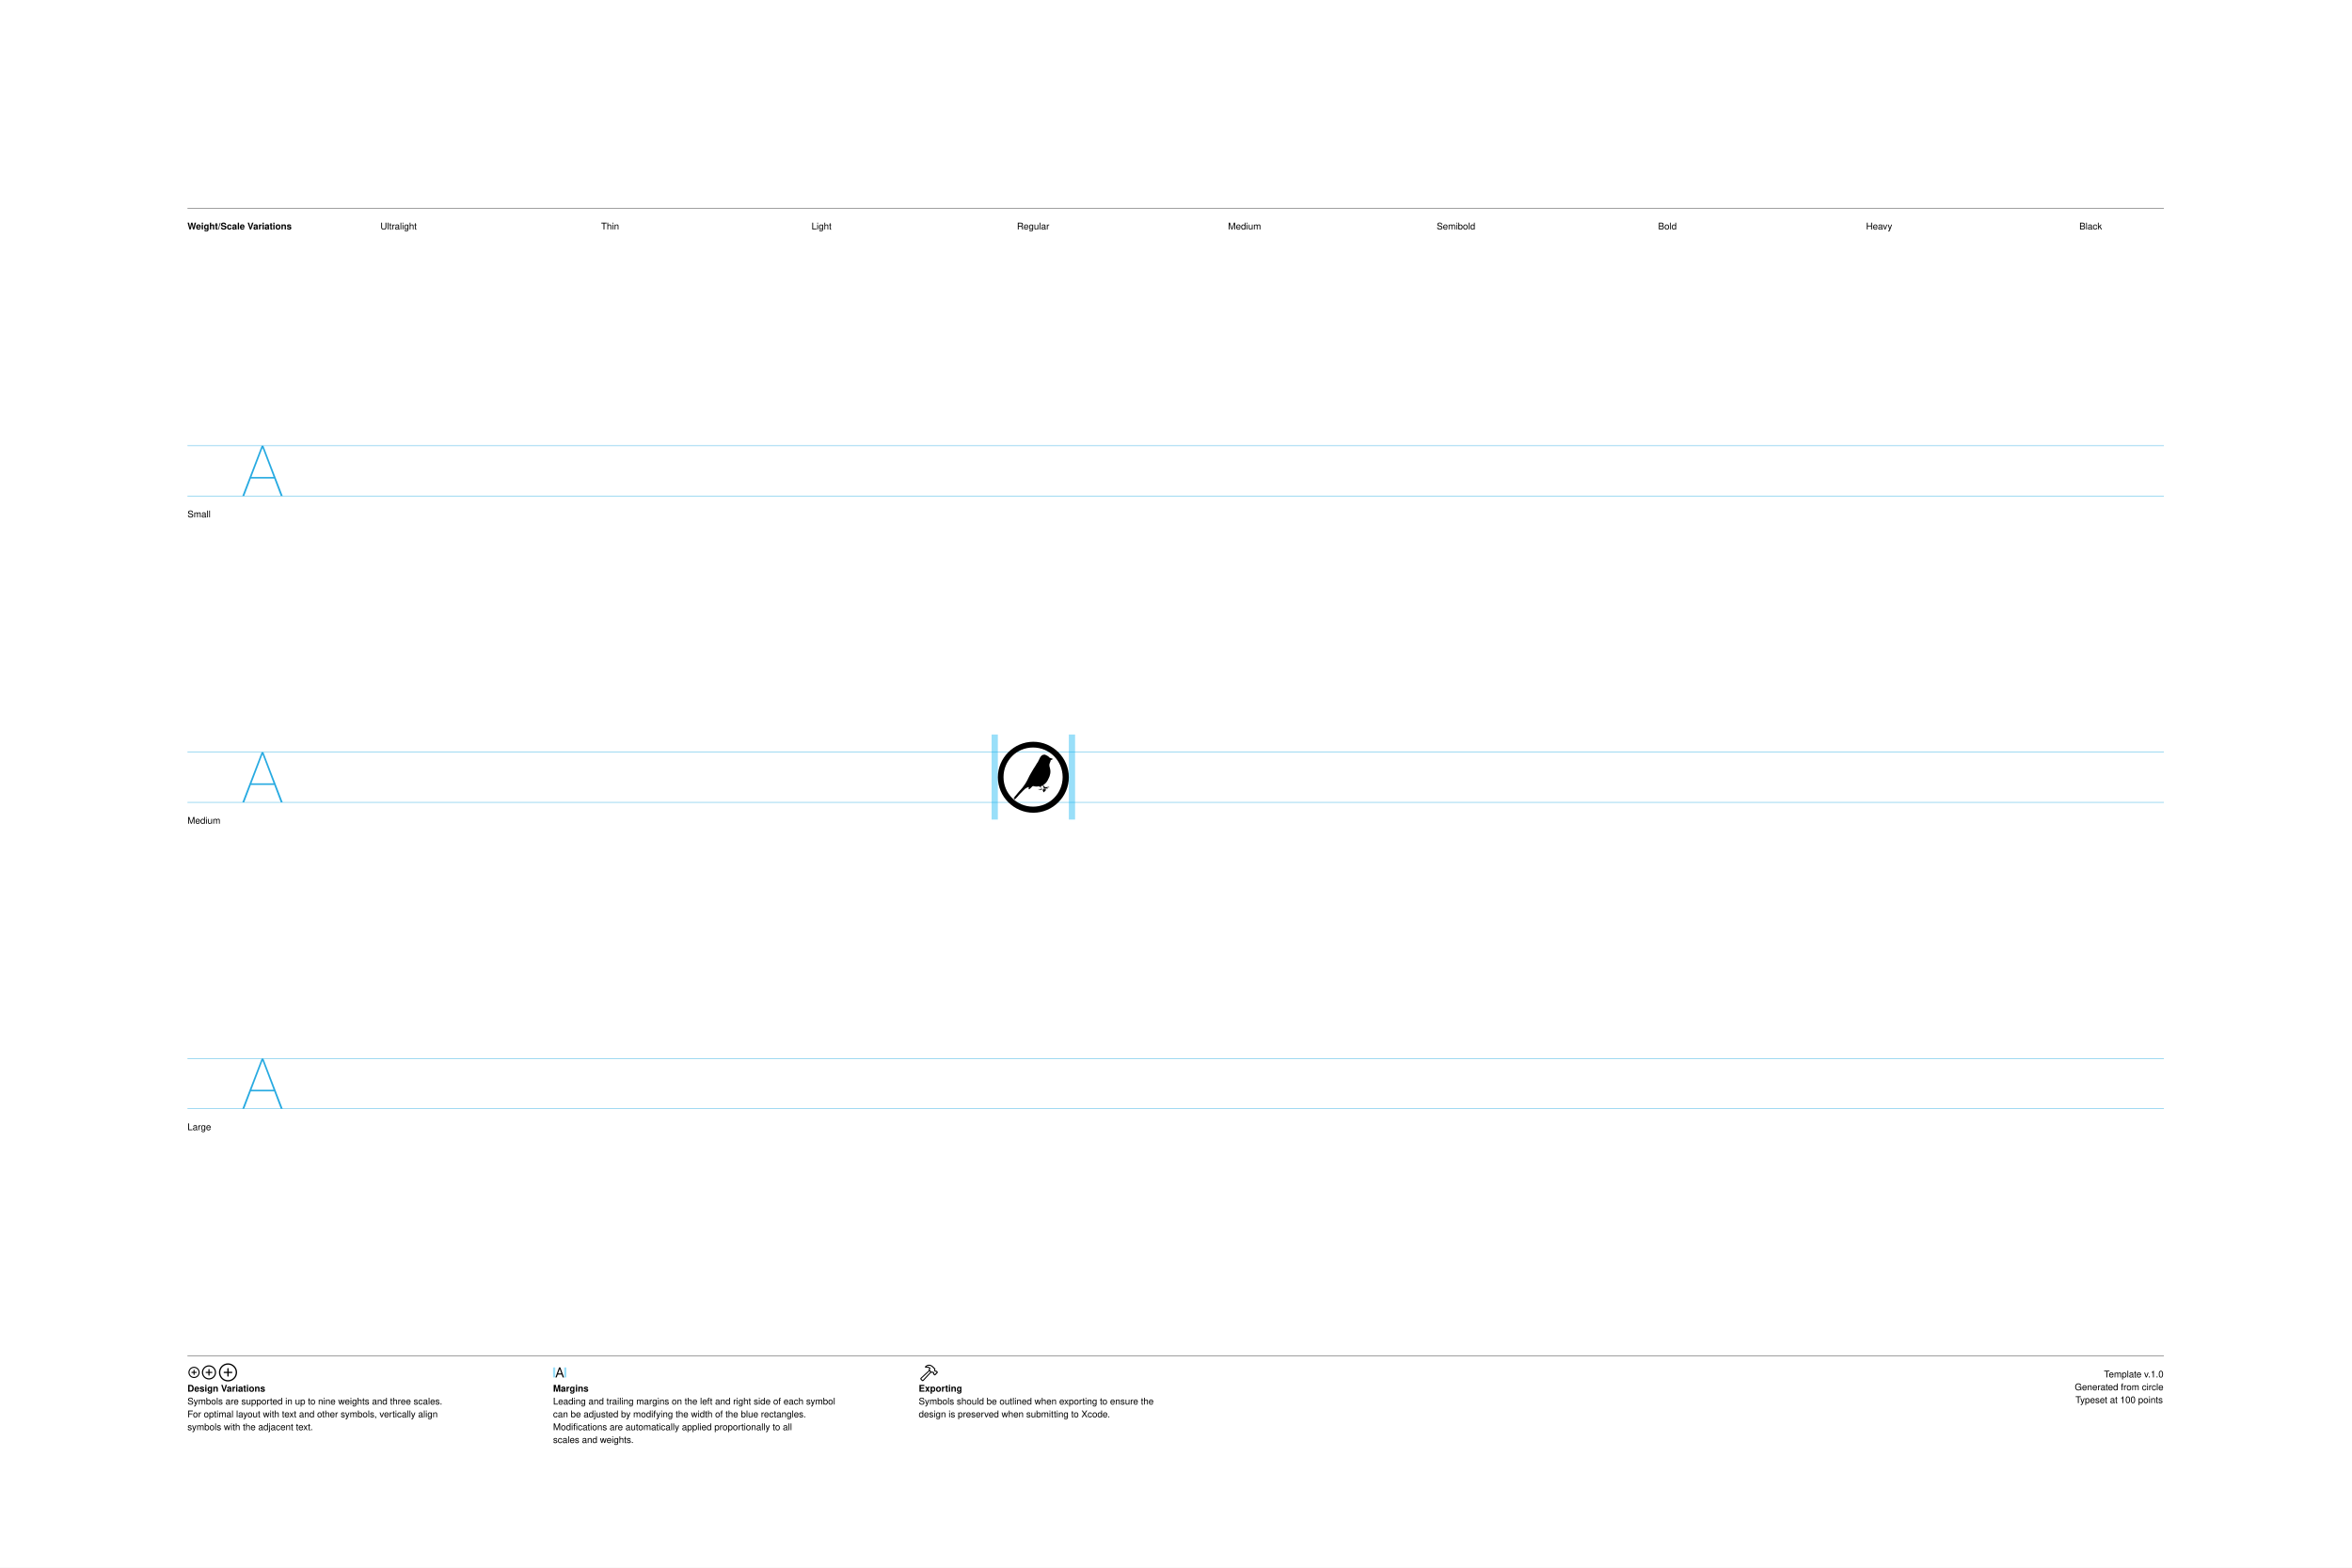
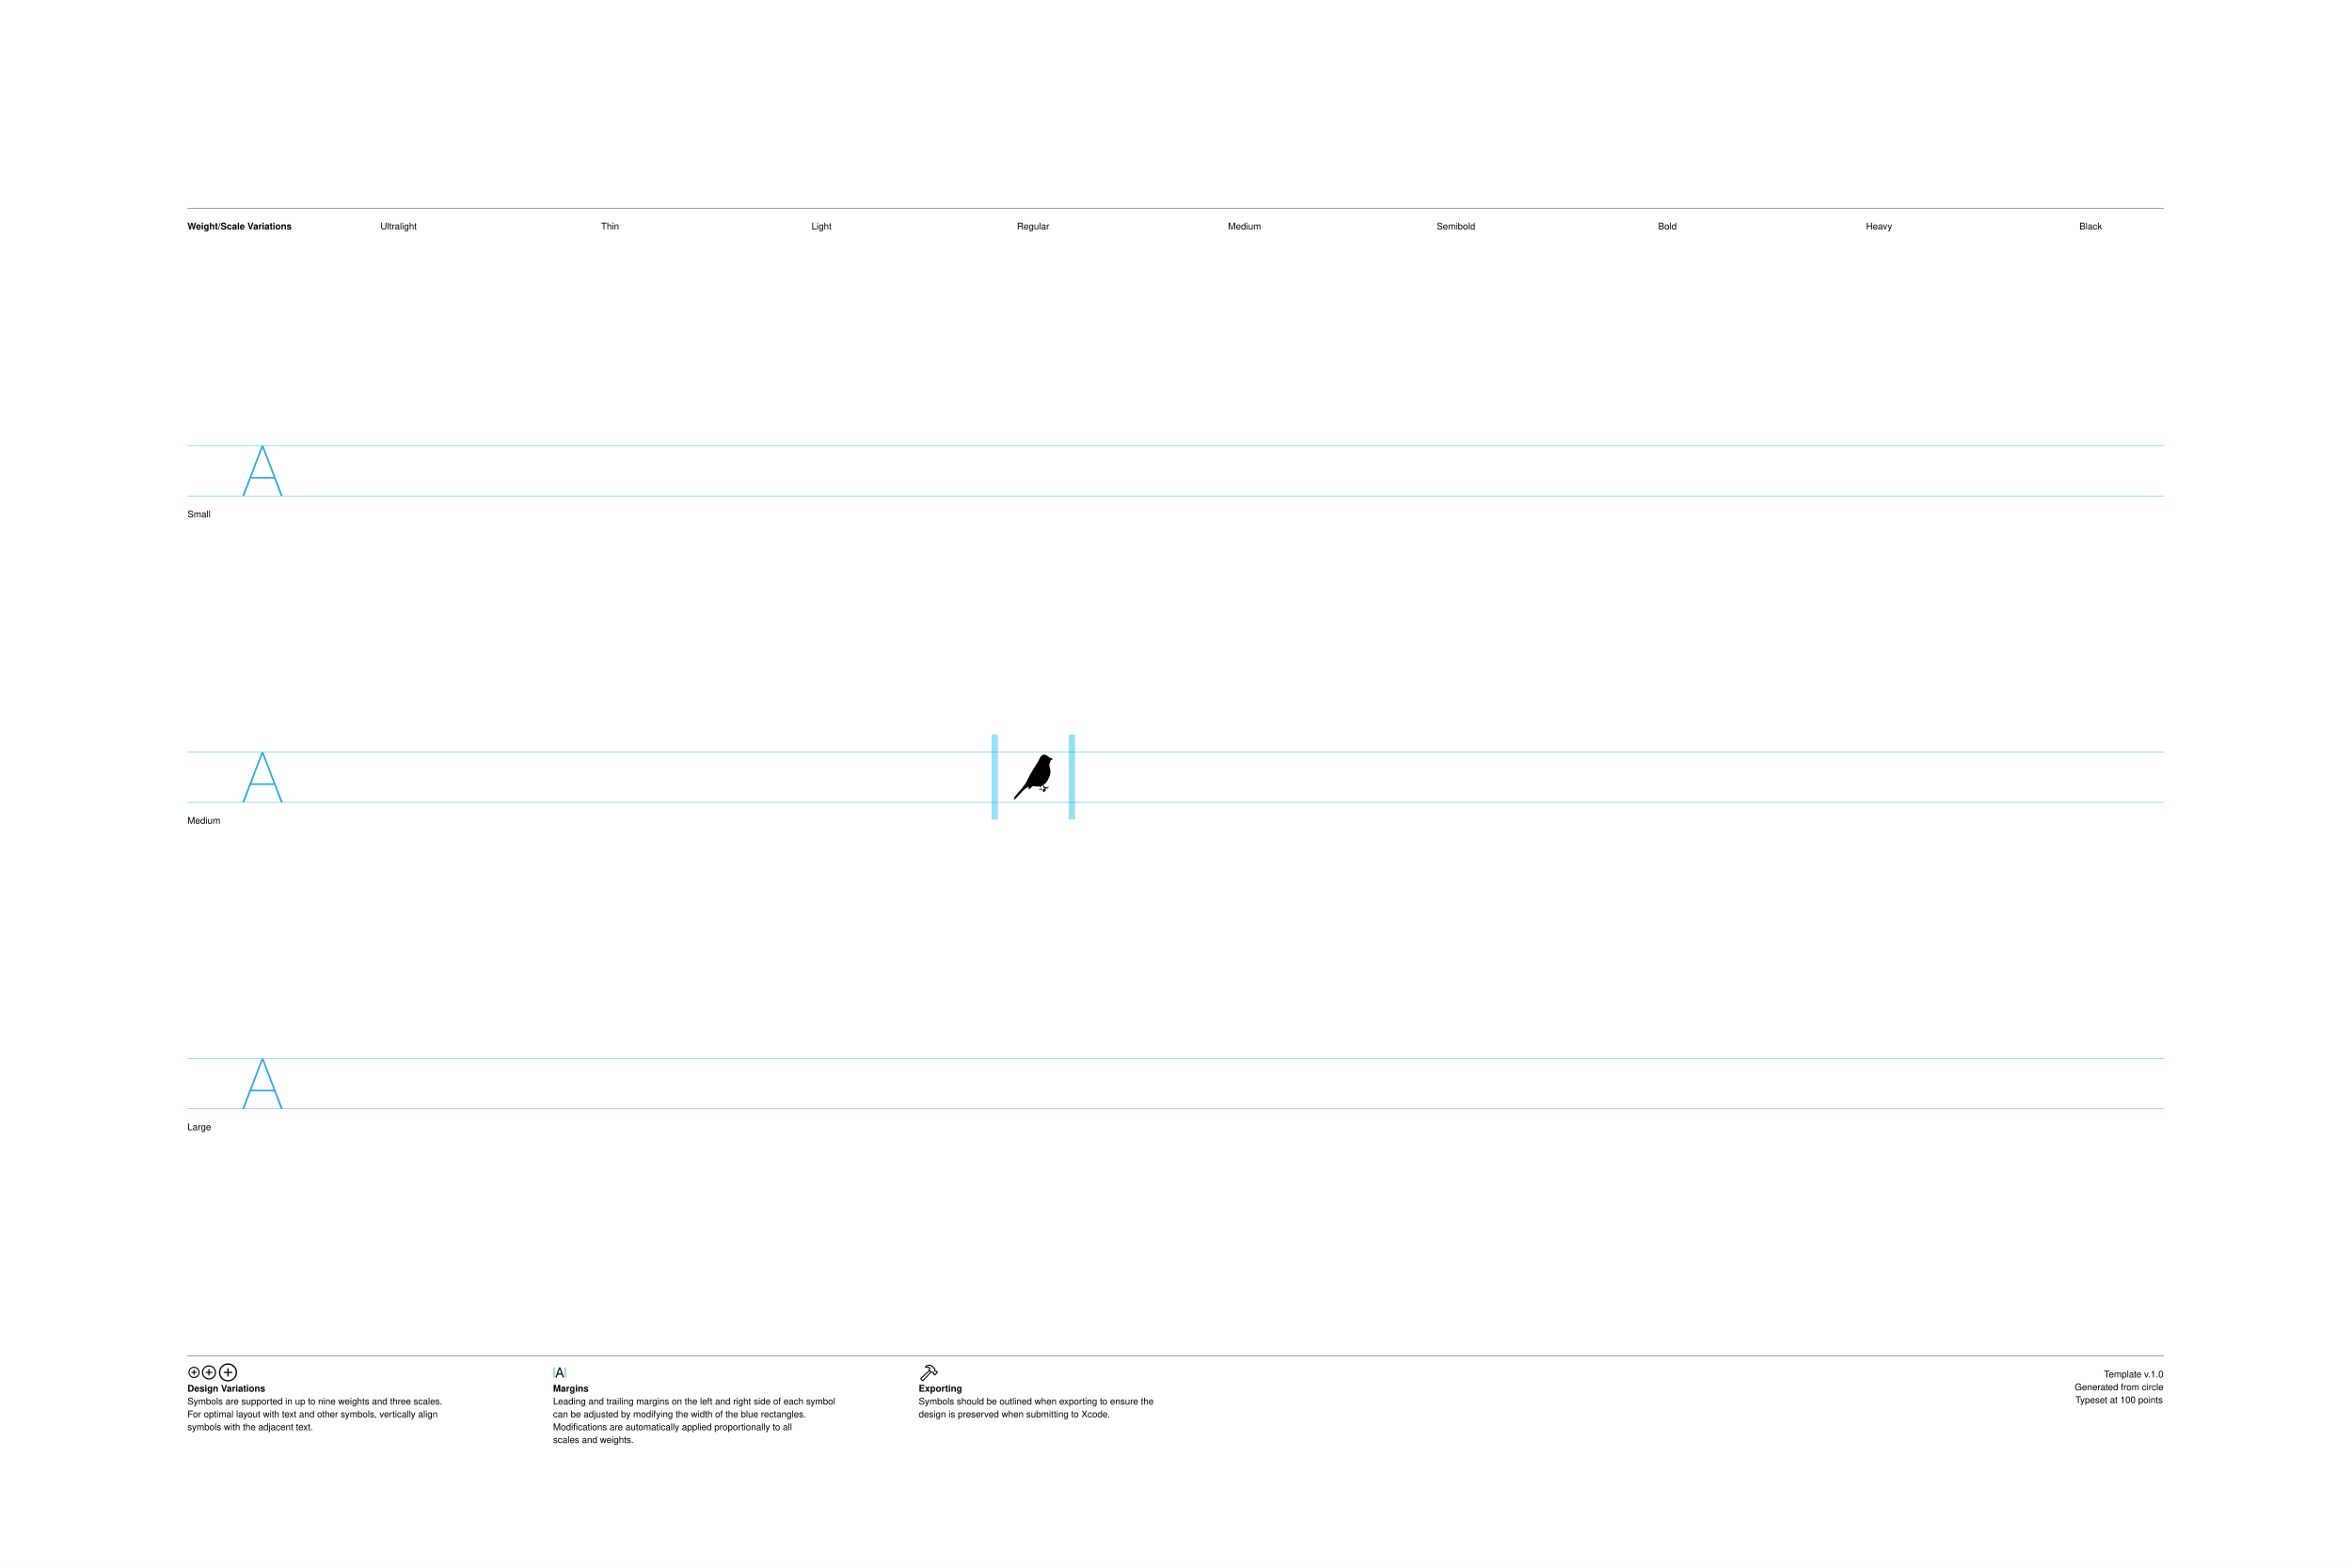
<svg xmlns="http://www.w3.org/2000/svg" width="3300px" height="2200px" viewBox="0 0 3300 2200" version="1.1">
  <g id="Page-1" stroke="none" stroke-width="1" fill="none" fill-rule="evenodd">
    <g id="filter">
      <g id="Notes">
        <rect id="artboard" fill="#FFFFFF" fill-rule="nonzero" x="0" y="0" width="3300" height="2200" />
        <line x1="263" y1="292" x2="3036" y2="292" id="Path" stroke="#000000" stroke-width="0.5" />
        <text id="Weight/Scale-Variations" fill="#000000" font-family="Helvetica-Bold, Helvetica" font-size="13" font-weight="bold">
          <tspan x="263" y="322">Weight/Scale Variations</tspan>
        </text>
        <text id="Ultralight" fill="#000000" font-family="Helvetica" font-size="13" font-weight="normal">
          <tspan x="533.711" y="322">Ultralight</tspan>
        </text>
        <text id="Thin" fill="#000000" font-family="Helvetica" font-size="13" font-weight="normal">
          <tspan x="843.422" y="322">Thin</tspan>
        </text>
        <text id="Light" fill="#000000" font-family="Helvetica" font-size="13" font-weight="normal">
          <tspan x="1138.63" y="322">Light</tspan>
        </text>
        <text id="Regular" fill="#000000" font-family="Helvetica" font-size="13" font-weight="normal">
          <tspan x="1426.84" y="322">Regular</tspan>
        </text>
        <text id="Medium" fill="#000000" font-family="Helvetica" font-size="13" font-weight="normal">
          <tspan x="1723.06" y="322">Medium</tspan>
        </text>
        <text id="Semibold" fill="#000000" font-family="Helvetica" font-size="13" font-weight="normal">
          <tspan x="2015.77" y="322">Semibold</tspan>
        </text>
        <text id="Bold" fill="#000000" font-family="Helvetica" font-size="13" font-weight="normal">
          <tspan x="2326.48" y="322">Bold</tspan>
        </text>
        <text id="Heavy" fill="#000000" font-family="Helvetica" font-size="13" font-weight="normal">
          <tspan x="2618.19" y="322">Heavy</tspan>
        </text>
        <text id="Black" fill="#000000" font-family="Helvetica" font-size="13" font-weight="normal">
          <tspan x="2917.4" y="322">Black</tspan>
        </text>
        <line x1="263" y1="1903" x2="3036" y2="1903" id="Path" stroke="#000000" stroke-width="0.5" />
        <g id="Group" transform="translate(264, 1918)" fill="#000000" fill-rule="nonzero">
          <path d="M8.248,15.83 C12.555,15.83 16.139,12.256 16.139,7.949 C16.139,3.643 12.545,0.068 8.238,0.068 C3.941,0.068 0.367,3.643 0.367,7.949 C0.367,12.256 3.951,15.83 8.248,15.83 Z M8.248,14.346 C4.703,14.346 1.871,11.504 1.871,7.949 C1.871,4.394 4.693,1.553 8.238,1.553 C11.793,1.553 14.635,4.394 14.645,7.949 C14.654,11.504 11.803,14.346 8.248,14.346 Z M8.229,11.572 C8.697,11.572 8.971,11.26 8.971,10.742 L8.971,8.682 L11.197,8.682 C11.695,8.682 12.037,8.428 12.037,7.959 C12.037,7.48 11.715,7.217 11.197,7.217 L8.971,7.217 L8.971,4.99 C8.971,4.473 8.697,4.15 8.229,4.15 C7.76,4.15 7.506,4.492 7.506,4.99 L7.506,7.217 L5.299,7.217 C4.781,7.217 4.449,7.48 4.449,7.959 C4.449,8.428 4.801,8.682 5.299,8.682 L7.506,8.682 L7.506,10.742 C7.506,11.24 7.76,11.572 8.229,11.572 Z" id="Shape" />
        </g>
        <g id="Group" transform="translate(282.506, 1915)" fill="#000000" fill-rule="nonzero">
          <path d="M10.709,20.91 C16.158,20.91 20.67,16.398 20.67,10.949 C20.67,5.51 16.148,0.988 10.699,0.988 C5.26,0.988 0.748,5.51 0.748,10.949 C0.748,16.398 5.27,20.91 10.709,20.91 Z M10.709,19.25 C6.1,19.25 2.418,15.559 2.418,10.949 C2.418,6.35 6.09,2.648 10.699,2.648 C15.309,2.648 19,6.35 19.01,10.949 C19.02,15.559 15.318,19.25 10.709,19.25 Z M10.69,15.588 C11.207,15.588 11.52,15.227 11.52,14.66 L11.52,11.77 L14.576,11.77 C15.123,11.77 15.504,11.486 15.504,10.969 C15.504,10.441 15.143,10.139 14.576,10.139 L11.52,10.139 L11.52,7.072 C11.52,6.496 11.207,6.144 10.69,6.144 C10.172,6.144 9.879,6.516 9.879,7.072 L9.879,10.139 L6.832,10.139 C6.266,10.139 5.895,10.441 5.895,10.969 C5.895,11.486 6.285,11.77 6.832,11.77 L9.879,11.77 L9.879,14.66 C9.879,15.207 10.172,15.588 10.69,15.588 Z" id="Shape" />
        </g>
        <g id="Group" transform="translate(306.924, 1913)" fill="#000000" fill-rule="nonzero">
          <path d="M12.971,25.674 C19.934,25.674 25.695,19.922 25.695,12.959 C25.695,5.996 19.924,0.244 12.961,0.244 C6.008,0.244 0.256,5.996 0.256,12.959 C0.256,19.922 6.018,25.674 12.971,25.674 Z M12.971,23.857 C6.936,23.857 2.082,18.994 2.082,12.959 C2.082,6.924 6.926,2.061 12.961,2.061 C19.006,2.061 23.859,6.924 23.869,12.959 C23.879,18.994 19.016,23.857 12.971,23.857 Z M12.951,18.936 C13.518,18.936 13.869,18.545 13.869,17.939 L13.869,13.867 L18.107,13.867 C18.693,13.867 19.113,13.535 19.113,12.979 C19.113,12.402 18.723,12.061 18.107,12.061 L13.869,12.061 L13.869,7.812 C13.869,7.197 13.518,6.807 12.951,6.807 C12.385,6.807 12.062,7.217 12.062,7.812 L12.062,12.061 L7.834,12.061 C7.219,12.061 6.809,12.402 6.809,12.979 C6.809,13.535 7.238,13.867 7.834,13.867 L12.062,13.867 L12.062,17.939 C12.062,18.525 12.385,18.936 12.951,18.936 Z" id="Shape" />
        </g>
        <text id="Design-Variations" fill="#000000" font-family="Helvetica-Bold, Helvetica" font-size="13" font-weight="bold">
          <tspan x="263" y="1953">Design Variations</tspan>
        </text>
        <text id="Symbols-are-supported-in-up-to-nine-weights-and-three-scales." fill="#000000" font-family="Helvetica" font-size="13" font-weight="normal">
          <tspan x="263" y="1971">Symbols are supported in up to nine weights and three scales.</tspan>
        </text>
        <text id="For-optimal-layout-with-text-and-other-symbols,-vertically-align" fill="#000000" font-family="Helvetica" font-size="13" font-weight="normal">
          <tspan x="263" y="1989">For optimal layout with text and other symbols, vertically align</tspan>
        </text>
        <text id="symbols-with-the-adjacent-text." fill="#000000" font-family="Helvetica" font-size="13" font-weight="normal">
          <tspan x="263" y="2007">symbols with the adjacent text.</tspan>
        </text>
        <rect id="Rectangle" fill="#00AEEF" fill-rule="nonzero" opacity="0.4" x="776" y="1919" width="3" height="14" />
        <g id="Group" transform="translate(779, 1918)" fill="#000000" fill-rule="nonzero">
          <path d="M10.527,15 L12.373,15 L7.178,0.908 L5.439,0.908 L0.244,15 L2.09,15 L3.506,10.967 L9.111,10.967 L10.527,15 Z M6.279,3.047 L6.338,3.047 L8.594,9.473 L4.023,9.473 L6.279,3.047 Z" id="Shape" />
        </g>
        <rect id="Rectangle" fill="#00AEEF" fill-rule="nonzero" opacity="0.4" x="791.617" y="1919" width="3" height="14" />
        <text id="Margins" fill="#000000" font-family="Helvetica-Bold, Helvetica" font-size="13" font-weight="bold">
          <tspan x="776" y="1953">Margins</tspan>
        </text>
        <text id="Leading-and-trailing-margins-on-the-left-and-right-side-of-each-symbol" fill="#000000" font-family="Helvetica" font-size="13" font-weight="normal">
          <tspan x="776" y="1971">Leading and trailing margins on the left and right side of each symbol</tspan>
        </text>
        <text id="can-be-adjusted-by-modifying-the-width-of-the-blue-rectangles." fill="#000000" font-family="Helvetica" font-size="13" font-weight="normal">
          <tspan x="776" y="1989">can be adjusted by modifying the width of the blue rectangles.</tspan>
        </text>
        <text id="Modifications-are-automatically-applied-proportionally-to-all" fill="#000000" font-family="Helvetica" font-size="13" font-weight="normal">
          <tspan x="776" y="2007">Modifications are automatically applied proportionally to all</tspan>
        </text>
        <text id="scales-and-weights." fill="#000000" font-family="Helvetica" font-size="13" font-weight="normal">
          <tspan x="776" y="2025">scales and weights.</tspan>
        </text>
        <g id="Group" transform="translate(1291, 1915)" fill="#000000" fill-rule="nonzero">
          <path d="M0.832,21.115 L2.375,22.658 C3.225,23.488 4.191,23.42 5.061,22.463 L15.275,11.34 C15.705,11.633 16.096,11.623 16.564,11.525 L17.609,11.311 L18.303,12.004 L18.254,12.521 C18.186,13.049 18.352,13.469 18.85,13.967 L19.66,14.777 C20.168,15.285 20.822,15.314 21.301,14.836 L24.553,11.584 C25.031,11.105 25.012,10.451 24.504,9.943 L23.684,9.123 C23.186,8.625 22.775,8.449 22.238,8.527 L21.711,8.586 L21.057,7.922 L21.34,6.779 C21.486,6.213 21.34,5.744 20.715,5.139 L18.303,2.746 C14.758,-0.779 10.227,-0.672 7.111,2.463 C6.691,2.893 6.643,3.478 6.916,3.908 C7.15,4.279 7.629,4.504 8.273,4.338 C9.787,3.957 11.301,4.074 12.785,5.08 L12.16,6.662 C11.926,7.248 11.945,7.727 12.18,8.166 L1.018,18.439 C0.08,19.309 -0.027,20.256 0.832,21.115 Z M8.674,2.853 C11.34,0.861 14.65,1.174 17.053,3.586 L19.68,6.193 C19.914,6.428 19.943,6.613 19.885,6.906 L19.504,8.469 L21.076,10.041 L22.043,9.953 C22.326,9.924 22.414,9.943 22.639,10.168 L23.264,10.793 L20.51,13.537 L19.885,12.922 C19.66,12.697 19.641,12.6 19.67,12.316 L19.758,11.359 L18.195,9.797 L16.574,10.109 C16.291,10.168 16.145,10.168 15.91,9.924 L13.732,7.746 C13.508,7.512 13.479,7.375 13.605,7.053 L14.553,4.777 C12.951,3.244 10.842,2.394 8.801,3.049 C8.713,3.078 8.645,3.059 8.615,3.019 C8.586,2.971 8.586,2.922 8.674,2.853 Z M2.102,20.412 C1.613,19.914 1.789,19.611 2.121,19.309 L13.078,9.191 L14.309,10.422 L4.152,21.35 C3.85,21.682 3.469,21.779 3.068,21.379 L2.102,20.412 Z" id="Shape" />
        </g>
        <text id="Exporting" fill="#000000" font-family="Helvetica-Bold, Helvetica" font-size="13" font-weight="bold">
          <tspan x="1289" y="1953">Exporting</tspan>
        </text>
        <text id="Symbols-should-be-outlined-when-exporting-to-ensure-the" fill="#000000" font-family="Helvetica" font-size="13" font-weight="normal">
          <tspan x="1289" y="1971">Symbols should be outlined when exporting to ensure the</tspan>
        </text>
        <text id="design-is-preserved-when-submitting-to-Xcode." fill="#000000" font-family="Helvetica" font-size="13" font-weight="normal">
          <tspan x="1289" y="1989">design is preserved when submitting to Xcode.</tspan>
        </text>
        <text id="Template-v.1.0" fill="#000000" font-family="Helvetica" font-size="13" font-weight="normal">
          <tspan x="2952" y="1933">Template v.1.0</tspan>
        </text>
        <text id="Generated-from-circle" fill="#000000" font-family="Helvetica" font-size="13" font-weight="normal">
          <tspan x="2911" y="1951">Generated from circle</tspan>
        </text>
        <text id="Typeset-at-100-points" fill="#000000" font-family="Helvetica" font-size="13" font-weight="normal">
          <tspan x="2912" y="1969">Typeset at 100 points</tspan>
        </text>
        <text id="Small" fill="#000000" font-family="Helvetica" font-size="13" font-weight="normal">
          <tspan x="263" y="726">Small</tspan>
        </text>
        <text id="Medium" fill="#000000" font-family="Helvetica" font-size="13" font-weight="normal">
          <tspan x="263" y="1156">Medium</tspan>
        </text>
        <text id="Large" fill="#000000" font-family="Helvetica" font-size="13" font-weight="normal">
          <tspan x="263" y="1586">Large</tspan>
        </text>
      </g>
      <g id="Guides" transform="translate(263, 625)">
        <g id="H-reference" transform="translate(76, 0)" fill="#27AAE1" fill-rule="nonzero">
          <path d="M54.932,71 L57.666,71 L30.566,0.541 L28.076,0.541 L0.977,71 L3.662,71 L12.94,46.537 L45.703,46.537 L54.932,71 Z M29.199,3.91 L29.443,3.91 L44.824,44.291 L13.818,44.291 L29.199,3.91 Z" id="Shape" />
        </g>
        <line x1="0" y1="71" x2="2773" y2="71" id="Baseline-S" stroke="#27AAE1" stroke-width="0.577" />
        <line x1="0" y1="0.541" x2="2773" y2="0.541" id="Capline-S" stroke="#27AAE1" stroke-width="0.577" />
        <g id="H-reference" transform="translate(76, 430)" fill="#27AAE1" fill-rule="nonzero">
          <path d="M54.932,71 L57.666,71 L30.566,0.541 L28.076,0.541 L0.977,71 L3.662,71 L12.94,46.537 L45.703,46.537 L54.932,71 Z M29.199,3.91 L29.443,3.91 L44.824,44.291 L13.818,44.291 L29.199,3.91 Z" id="Shape" />
        </g>
        <line x1="0" y1="501" x2="2773" y2="501" id="Baseline-M" stroke="#27AAE1" stroke-width="0.577" />
        <line x1="0" y1="430.54" x2="2773" y2="430.54" id="Capline-M" stroke="#27AAE1" stroke-width="0.577" />
        <g id="H-reference" transform="translate(76, 860)" fill="#27AAE1" fill-rule="nonzero">
          <path d="M54.932,71 L57.666,71 L30.566,0.541 L28.076,0.541 L0.977,71 L3.662,71 L12.94,46.537 L45.703,46.537 L54.932,71 Z M29.199,3.91 L29.443,3.91 L44.824,44.291 L13.818,44.291 L29.199,3.91 Z" id="Shape" />
        </g>
        <line x1="0" y1="931" x2="2773" y2="931" id="Baseline-L" stroke="#27AAE1" stroke-width="0.577" />
        <line x1="0" y1="860.54" x2="2773" y2="860.54" id="Capline-L" stroke="#27AAE1" stroke-width="0.577" />
        <rect id="left-margin" fill="#00AEEF" fill-rule="nonzero" opacity="0.4" x="1128.3" y="405.79" width="8.74" height="119.336" />
        <rect id="right-margin" fill="#00AEEF" fill-rule="nonzero" opacity="0.4" x="1236.65" y="405.79" width="8.74" height="119.336" />
      </g>
      <g id="Symbols" transform="translate(1399, 1040)" fill="#000000" fill-rule="nonzero">
        <g id="Regular-M" transform="translate(0.3, 0)">
-           <path d="M50.545,100.551 C77.791,100.551 100.35,77.992 100.35,50.746 C100.35,23.549 77.742,0.941 50.496,0.941 C23.299,0.941 0.74,23.549 0.74,50.746 C0.74,77.992 23.348,100.551 50.545,100.551 Z M50.155,92.008 C27.108,92.008 8.7,73.551 8.7,50.504 C8.7,27.506 27.059,9 50.106,9 C73.153,9 91.61,27.506 91.659,50.504 C91.708,73.551 73.202,92.008 50.155,92.008 Z" id="Shape" />
          <path d="M64.556,61.971 C64.64,62.102 64.717,62.297 64.852,62.437 C65.182,62.793 65.559,63.089 65.787,63.551 C65.918,63.813 66.197,63.995 66.405,64.22 C66.891,64.749 67.517,64.707 68.139,64.677 C68.541,64.656 68.943,64.643 69.345,64.593 C69.815,64.538 70.284,64.432 70.754,64.377 C71.147,64.334 71.545,64.351 71.939,64.305 C72.341,64.258 72.637,64.461 72.912,64.707 C72.979,64.77 72.958,64.94 72.979,65.063 C72.852,65.063 72.692,65.109 72.611,65.046 C72.404,64.889 72.218,64.8 71.956,64.885 C71.841,64.919 71.702,64.868 71.571,64.868 C71.444,64.868 71.317,64.889 71.147,64.902 C71.342,65.058 71.507,65.16 71.634,65.3 C71.693,65.363 71.676,65.503 71.693,65.605 C71.579,65.613 71.422,65.681 71.363,65.626 C70.927,65.219 70.42,65.482 69.946,65.427 C69.887,65.423 69.819,65.529 69.747,65.584 L69.908,65.753 C70.225,66.075 70.602,66.346 70.716,66.825 C70.741,66.918 70.674,67.036 70.652,67.142 C70.568,67.083 70.475,67.032 70.399,66.969 C70.196,66.799 70.005,66.621 69.806,66.448 C69.794,66.435 69.768,66.439 69.756,66.426 C69.476,66.206 69.261,66.21 69.091,66.579 C69.062,66.647 68.909,66.668 68.808,66.693 C68.461,66.778 68.11,66.854 67.759,66.93 C67.682,66.943 67.606,66.943 67.53,66.964 C67.454,66.986 67.382,67.019 67.31,67.049 C67.357,67.121 67.395,67.21 67.454,67.261 C67.602,67.367 67.797,67.422 67.911,67.557 C68.139,67.824 68.334,68.125 68.52,68.43 C68.562,68.502 68.52,68.663 68.474,68.756 C68.389,68.9 68.241,68.908 68.19,68.739 C68.017,68.129 67.416,68.019 67.031,67.659 C66.904,67.54 66.608,67.545 66.405,67.591 C66.02,67.676 65.643,67.82 65.271,67.955 C64.772,68.129 64.349,67.896 63.909,67.722 C63.731,67.648 63.536,67.626 63.346,67.659 C62.965,67.744 62.589,67.888 62.216,68.019 C61.73,68.193 61.243,68.375 60.761,68.569 C60.537,68.654 60.363,68.612 60.19,68.455 C60.076,68.333 59.935,68.239 59.779,68.18 C59.17,68.023 58.578,67.595 57.918,68.053 C57.761,68.167 57.638,68.006 57.562,67.854 C57.486,67.706 57.486,67.574 57.651,67.498 C58.133,67.282 58.633,67.121 59.132,67.409 C59.555,67.65 59.927,67.515 60.329,67.35 C60.706,67.189 61.104,67.087 61.493,66.969 C61.797,66.871 62.11,66.795 62.415,66.698 C62.584,66.642 62.627,66.528 62.479,66.401 C62.259,66.215 62.022,66.05 61.802,65.872 C61.463,65.601 61.137,65.317 60.799,65.05 C60.515,64.821 60.215,64.618 59.932,64.389 C59.644,64.161 59.382,63.902 59.085,63.69 C58.943,63.578 58.768,63.514 58.586,63.508 C57.503,63.58 56.42,63.724 55.337,63.762 C54.118,63.809 52.904,63.762 51.715,63.394 C51.212,63.242 50.708,63.013 50.141,63.123 C49.722,63.176 49.333,63.367 49.033,63.665 C48.466,64.258 47.891,64.847 47.307,65.423 C46.99,65.74 46.638,66.028 46.313,66.338 C46.038,66.6 45.788,66.892 45.5,67.142 C45.196,67.415 44.805,67.571 44.396,67.583 C44.239,67.591 44.019,67.265 43.931,67.032 C43.749,66.57 43.986,66.164 44.041,65.74 C44.091,65.389 44.193,65.046 44.294,64.707 C44.341,64.529 44.282,64.466 44.129,64.495 C43.981,64.516 43.833,64.58 43.689,64.622 C43.178,64.77 42.657,64.902 42.154,65.075 C41.847,65.186 41.552,65.328 41.274,65.499 C40.504,65.965 39.738,66.439 38.981,66.918 C38.833,67.015 38.706,67.155 38.574,67.282 C38.206,67.642 37.847,68.019 37.466,68.375 C37.119,68.701 36.747,68.997 36.4,69.319 C36.247,69.459 36.133,69.637 35.985,69.785 C35.875,69.899 35.731,69.98 35.617,70.098 C35.194,70.539 34.784,70.992 34.365,71.441 C34.09,71.733 33.815,72.034 33.531,72.313 C33.193,72.644 32.825,72.94 32.491,73.275 C32.266,73.499 32.089,73.77 31.869,74.003 C31.526,74.368 31.154,74.702 30.815,75.075 C30.423,75.507 30.042,75.949 29.673,76.4 C29.317,76.832 28.996,77.29 28.632,77.713 C28.37,78.014 28.061,78.277 27.777,78.56 C27.722,78.611 27.68,78.679 27.629,78.738 C27.418,78.959 27.206,79.175 26.999,79.399 L26.144,80.386 C26.036,80.512 25.919,80.629 25.793,80.737 C25.476,81.004 25.159,81.28 24.82,81.508 C24.545,81.696 24.25,81.853 23.94,81.974 C23.813,82.025 23.589,82 23.487,81.911 C23.352,81.784 23.386,81.584 23.492,81.402 C23.784,80.911 24.059,80.411 24.329,79.907 C24.363,79.848 24.346,79.763 24.35,79.687 C24.266,79.696 24.16,79.674 24.088,79.712 C23.805,79.869 23.53,80.051 23.242,80.212 C23.17,80.255 23.077,80.305 22.997,80.297 C22.895,80.288 22.751,80.255 22.713,80.183 C22.675,80.111 22.726,79.945 22.789,79.878 C23.064,79.568 23.373,79.285 23.652,78.984 C23.949,78.658 24.224,78.315 24.507,77.976 C25.142,77.226 25.776,76.481 26.398,75.723 C27.202,74.74 27.989,73.732 28.801,72.758 C29.482,71.937 30.193,71.149 30.891,70.344 C31.394,69.773 31.902,69.207 32.414,68.646 C32.609,68.434 32.829,68.256 33.011,68.044 C33.269,67.744 33.502,67.418 33.756,67.113 C34.005,66.82 34.272,66.545 34.526,66.253 C34.817,65.922 35.126,65.609 35.389,65.253 C35.807,64.698 36.184,64.11 36.586,63.538 C36.967,63 37.364,62.471 37.745,61.933 C38.041,61.518 38.312,61.086 38.604,60.671 C38.816,60.362 39.061,60.074 39.264,59.756 C39.552,59.311 39.823,58.854 40.085,58.396 C40.529,57.617 40.961,56.834 41.396,56.054 C41.794,55.343 42.2,54.64 42.581,53.915 C42.767,53.543 42.864,53.119 43.051,52.742 C43.385,52.077 43.757,51.438 44.108,50.781 C44.214,50.578 44.286,50.358 44.383,50.146 C44.514,49.875 44.658,49.604 44.798,49.333 C45.136,48.668 45.475,47.999 45.826,47.342 C45.898,47.211 46.029,47.114 46.105,46.987 C46.224,46.775 46.304,46.542 46.427,46.334 C46.85,45.597 47.286,44.873 47.713,44.141 C48.233,43.247 48.745,42.345 49.27,41.455 C49.511,41.045 49.778,40.651 50.019,40.244 C50.357,39.672 50.658,39.079 51.009,38.516 C51.33,37.999 51.707,37.521 52.037,37.008 C52.502,36.288 52.951,35.556 53.403,34.823 C53.763,34.238 54.123,33.654 54.465,33.061 C54.778,32.532 55.058,31.981 55.383,31.469 C55.646,31.054 55.98,30.689 56.259,30.283 C56.53,29.893 56.788,29.491 57.017,29.071 C57.347,28.462 57.647,27.835 57.96,27.212 C58.205,26.734 58.527,26.28 58.679,25.768 C58.942,24.891 59.58,24.235 59.843,23.367 C59.94,23.053 60.177,22.786 60.367,22.511 C60.672,22.066 60.972,21.617 61.307,21.198 C61.717,20.677 62.208,20.262 62.775,19.915 C63.168,19.673 63.579,19.491 63.993,19.322 C64.129,19.267 64.285,19.267 64.429,19.237 C64.975,19.144 65.508,19.008 66.07,19 C66.621,19 67.163,19.135 67.649,19.394 L68.084,19.606 C68.892,20.004 69.717,20.372 70.504,20.821 C71.076,21.152 71.621,21.558 72.129,21.994 C72.594,22.392 72.988,22.884 73.415,23.328 C73.466,23.385 73.53,23.429 73.601,23.455 C74.075,23.599 74.553,23.718 75.019,23.871 C75.514,24.031 76.004,24.214 76.491,24.404 C76.694,24.48 76.872,24.684 77.113,24.497 C77.121,24.489 77.176,24.535 77.198,24.565 C77.312,24.696 77.409,24.853 77.54,24.967 C77.752,25.158 77.764,25.429 77.511,25.56 C76.973,25.844 76.428,26.107 75.882,26.369 C75.577,26.513 75.268,26.645 74.964,26.789 C74.778,26.873 74.735,27.034 74.769,27.233 C74.786,27.314 74.803,27.399 74.786,27.471 C74.651,28 74.532,28.542 74.354,29.059 C74.185,29.559 73.94,30.033 73.732,30.524 C73.695,30.607 73.675,30.696 73.673,30.787 C73.691,31.003 73.604,31.216 73.441,31.358 C73.356,31.435 73.339,31.587 73.309,31.71 C73.242,31.977 73.195,32.252 73.136,32.519 C73.106,32.65 73.06,32.777 73.034,32.909 C72.916,33.56 72.919,34.228 73.043,34.878 C73.132,35.374 73.292,35.852 73.411,36.339 C73.436,36.424 73.415,36.526 73.441,36.61 C73.487,36.78 73.551,36.941 73.61,37.106 C73.627,37.152 73.652,37.199 73.661,37.246 C73.758,37.665 73.872,38.08 73.952,38.503 C74.037,38.944 74.092,39.393 74.177,39.829 C74.261,40.299 74.388,40.761 74.464,41.231 C74.498,41.451 74.464,41.68 74.452,41.909 C74.452,41.951 74.422,42.002 74.426,42.048 C74.443,42.324 74.494,42.599 74.486,42.87 C74.481,43.353 74.448,43.84 74.414,44.318 C74.388,44.674 74.371,45.03 74.299,45.373 C74.156,46.034 73.978,46.686 73.817,47.347 C73.766,47.55 73.732,47.753 73.682,47.952 C73.538,48.473 73.402,48.994 73.242,49.502 C73.03,50.159 72.806,50.803 72.438,51.396 C72.154,51.84 71.981,52.357 71.752,52.836 C71.668,53.018 71.549,53.187 71.461,53.369 C71.249,53.814 71.063,54.275 70.834,54.712 C70.606,55.148 70.339,55.563 70.081,55.982 C69.87,56.321 69.662,56.673 69.417,56.982 C69.032,57.473 68.791,58.087 68.258,58.456 C68.144,58.536 68.067,58.676 67.983,58.795 C67.572,59.345 67.035,59.735 66.51,60.146 C66.214,60.379 65.944,60.65 65.639,60.866 C65.258,61.128 64.839,61.344 64.45,61.594 C64.391,61.636 64.361,61.751 64.361,61.835 C64.361,61.874 64.467,61.912 64.556,61.971 L64.556,61.971 Z M64.797,67.136 C65.051,67.096 65.308,67.068 65.566,67.015 C65.628,66.997 65.677,66.947 65.697,66.882 C65.712,66.818 65.67,66.693 65.639,66.62 C65.424,66.156 65.197,65.717 64.993,65.237 C64.747,64.656 64.531,64.031 64.285,63.462 C64.1,63.038 63.873,62.683 63.677,62.276 C63.523,61.957 63.331,61.917 63.177,62.143 C62.971,62.455 62.71,62.723 62.408,62.933 C61.912,63.272 61.435,63.68 60.888,63.575 C60.827,63.563 60.762,63.668 60.7,63.72 C60.735,63.829 60.754,63.97 60.8,64.043 C61.058,64.446 61.323,64.825 61.581,65.216 C61.777,65.515 61.969,65.822 62.166,66.128 C62.223,66.221 62.292,66.302 62.346,66.41 C62.566,66.85 62.769,67.314 63,67.733 C63.154,68.016 63.323,68.121 63.539,67.814 C63.817,67.376 64.291,67.12 64.793,67.136 L64.797,67.136 Z M64.897,72 C65.374,71.625 65.675,71.428 65.963,71.153 C66.687,70.472 67.414,69.807 68.123,69.017 C68.346,68.775 68.508,68.174 68.7,67.734 C68.484,67.154 68.296,66.231 68.038,66.073 C67.711,65.872 67.295,66.11 66.976,66.489 C66.052,67.593 65.113,68.351 64.073,68.154 C63.958,68.13 63.823,68.75 63.7,69.073 L64.893,72 L64.897,72 Z" id="Shape" />
        </g>
      </g>
    </g>
  </g>
</svg>
